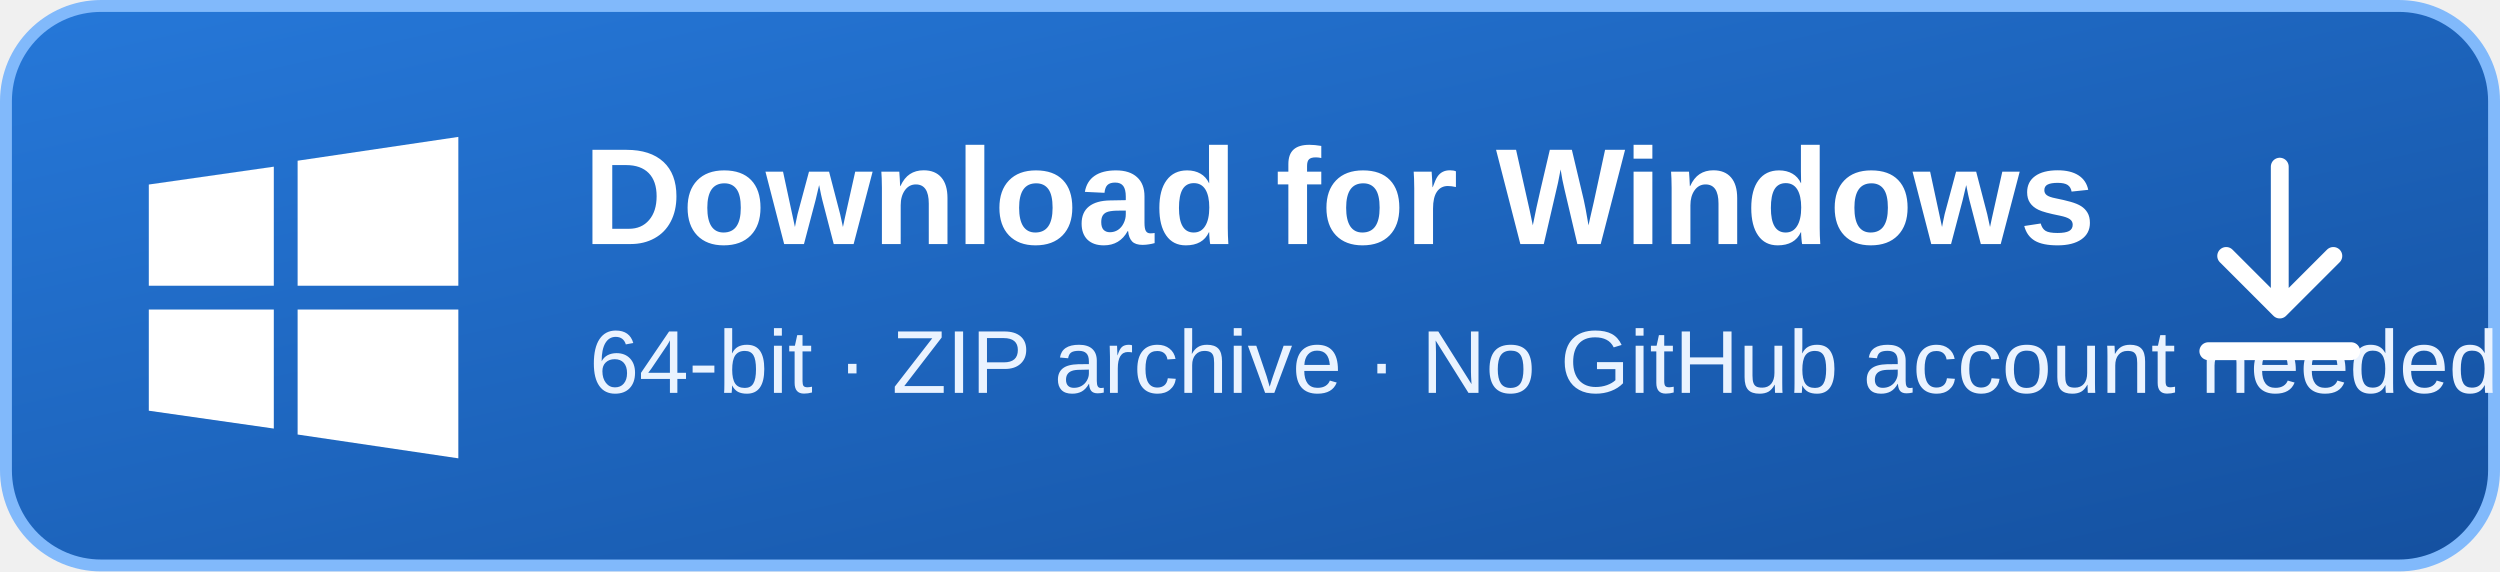
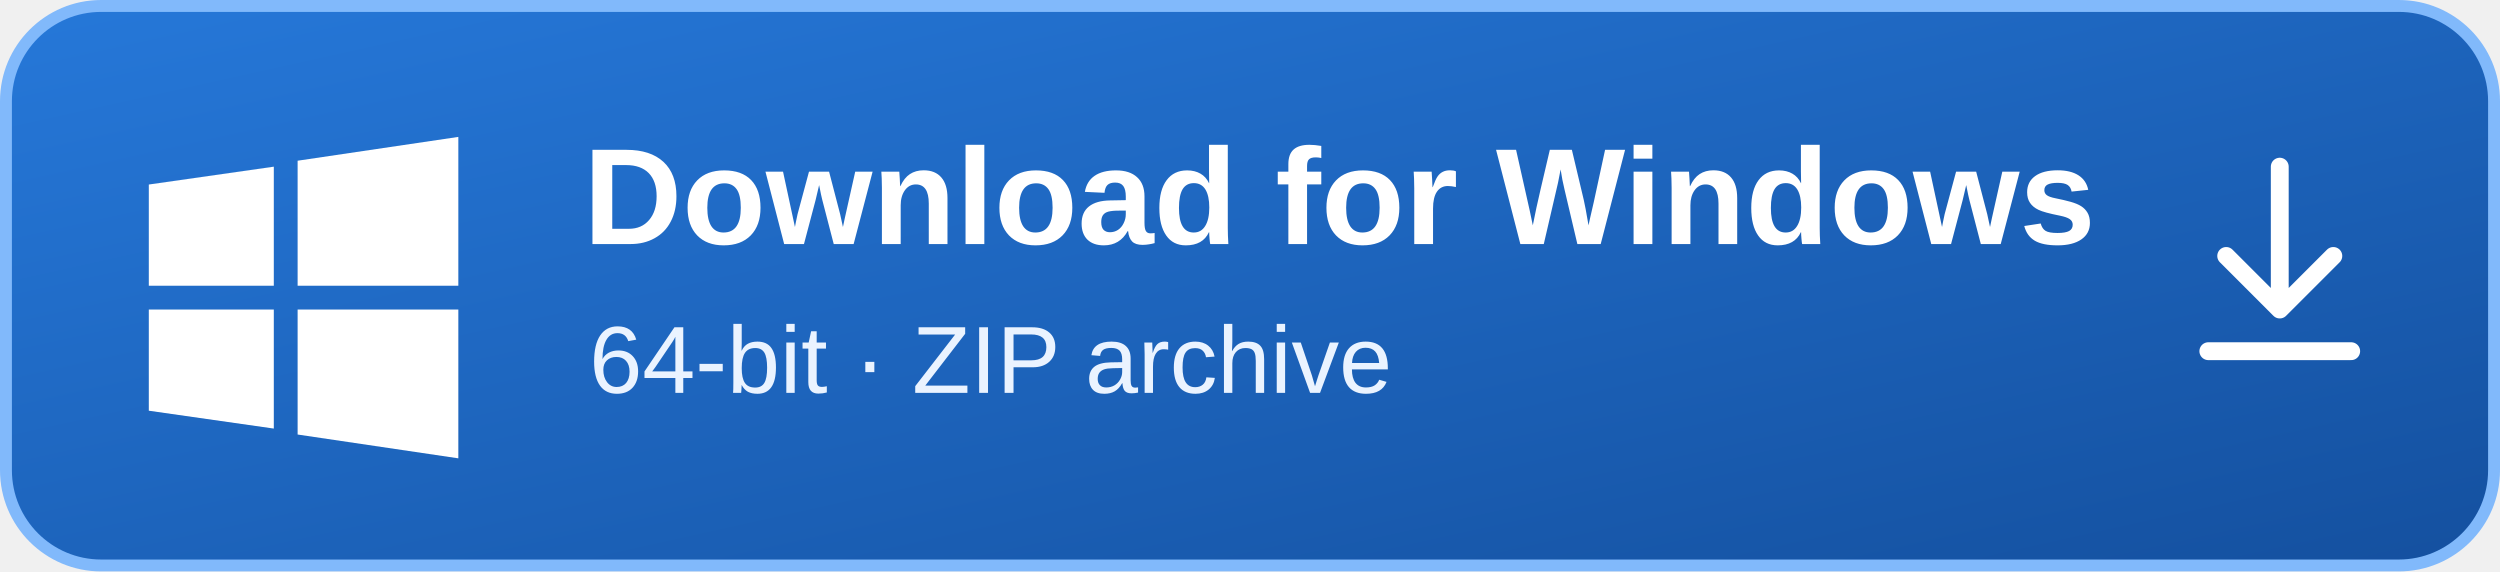
<svg xmlns="http://www.w3.org/2000/svg" width="420" height="96" viewBox="0 0 420 96" role="img" aria-labelledby="title desc">
  <defs>
    <linearGradient id="bg" x1="0" y1="0" x2="1" y2="1">
      <stop offset="0" stop-color="#2678d9" />
      <stop offset="1" stop-color="#14509f" />
    </linearGradient>
  </defs>
  <rect x="1" y="1" width="418" height="94" rx="16" fill="url(#bg)" stroke="#81b9fb" stroke-width="2" />
  <g fill="#fff" transform="translate(25 26)">
    <path d="M0 5 21 2v20H0zm25-4L52-3v25H25zM0 26h21v20L0 43zm25 0h27v25l-27-4z" />
  </g>
  <text x="98" y="41" font-family="Arial,Helvetica,sans-serif" font-size="23" font-weight="700" fill="white">Download for Windows</text>
-   <text x="99" y="66" font-family="Arial,Helvetica,sans-serif" font-size="15" fill="#eaf3ff">64-bit · ZIP archive · No GitHub account needed</text>
+   <text x="99" y="66" font-family="Arial,Helvetica,sans-serif" font-size="16" fill="#eaf3ff">64-bit · ZIP archive</text>
  <g transform="translate(383 28)" fill="none" stroke="#fff" stroke-width="3" stroke-linecap="round" stroke-linejoin="round">
    <path d="M0 0v24m-9-9 9 9 9-9M-12 31h24" />
  </g>
</svg>
